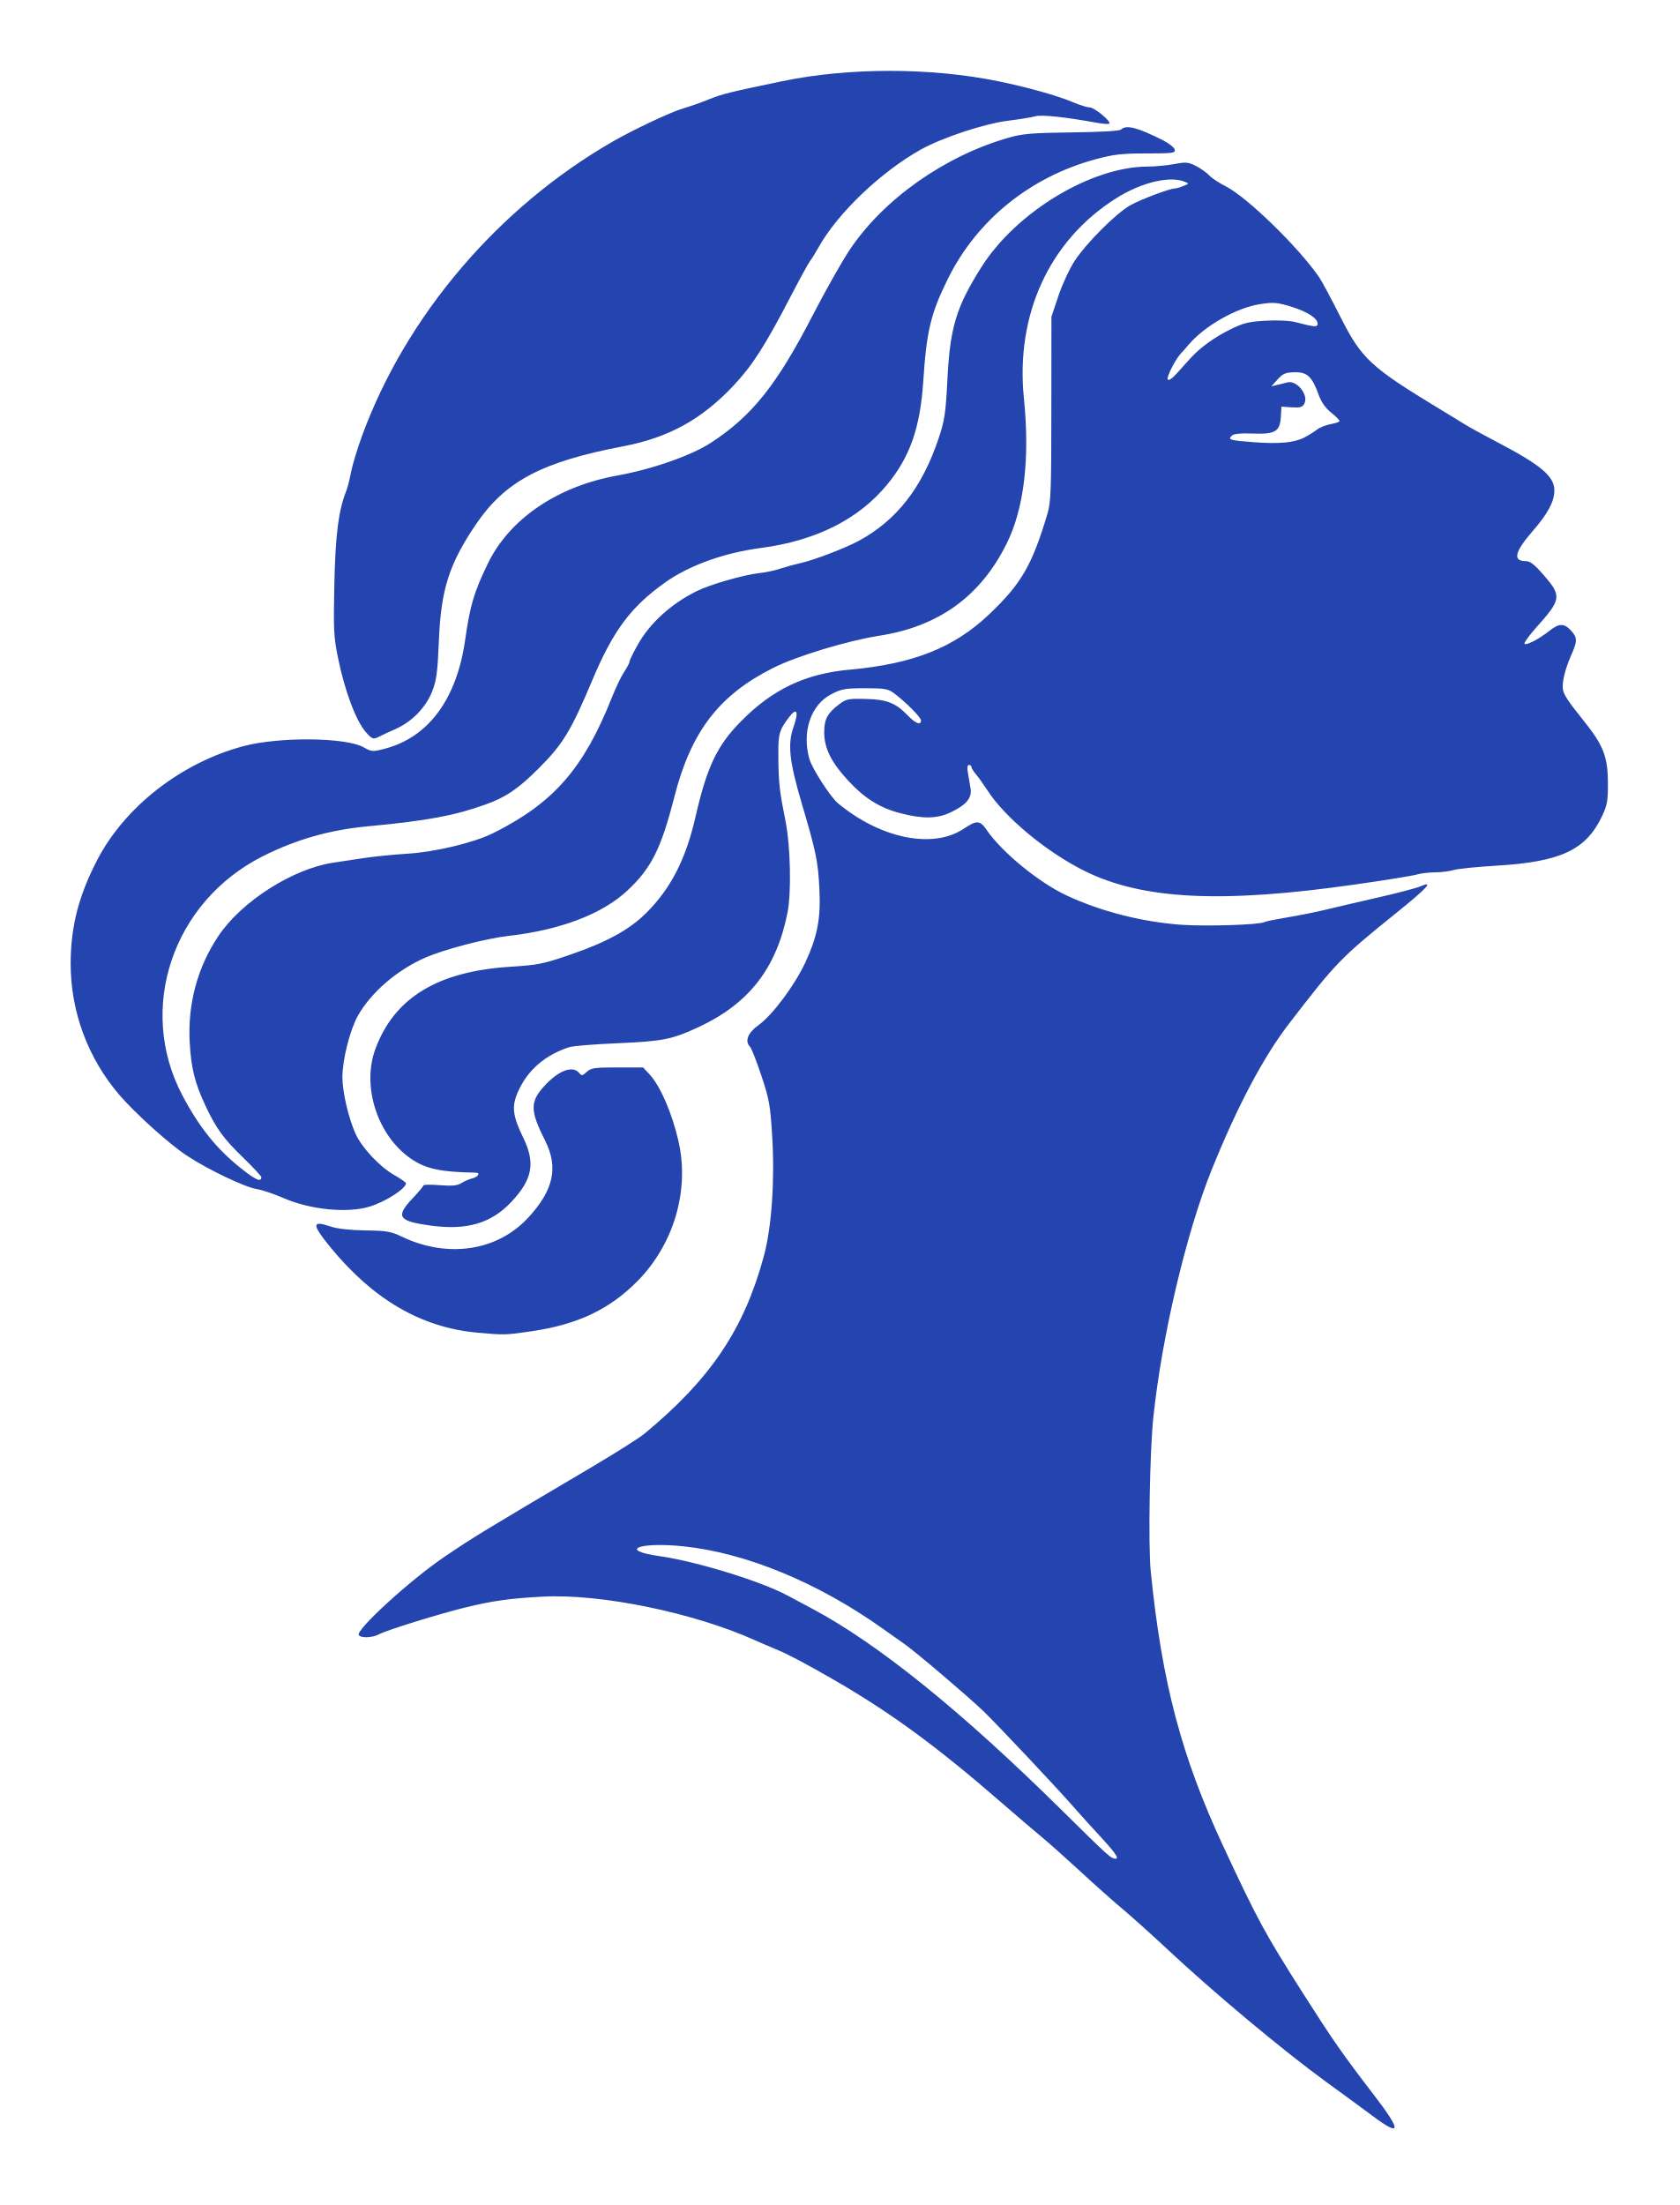
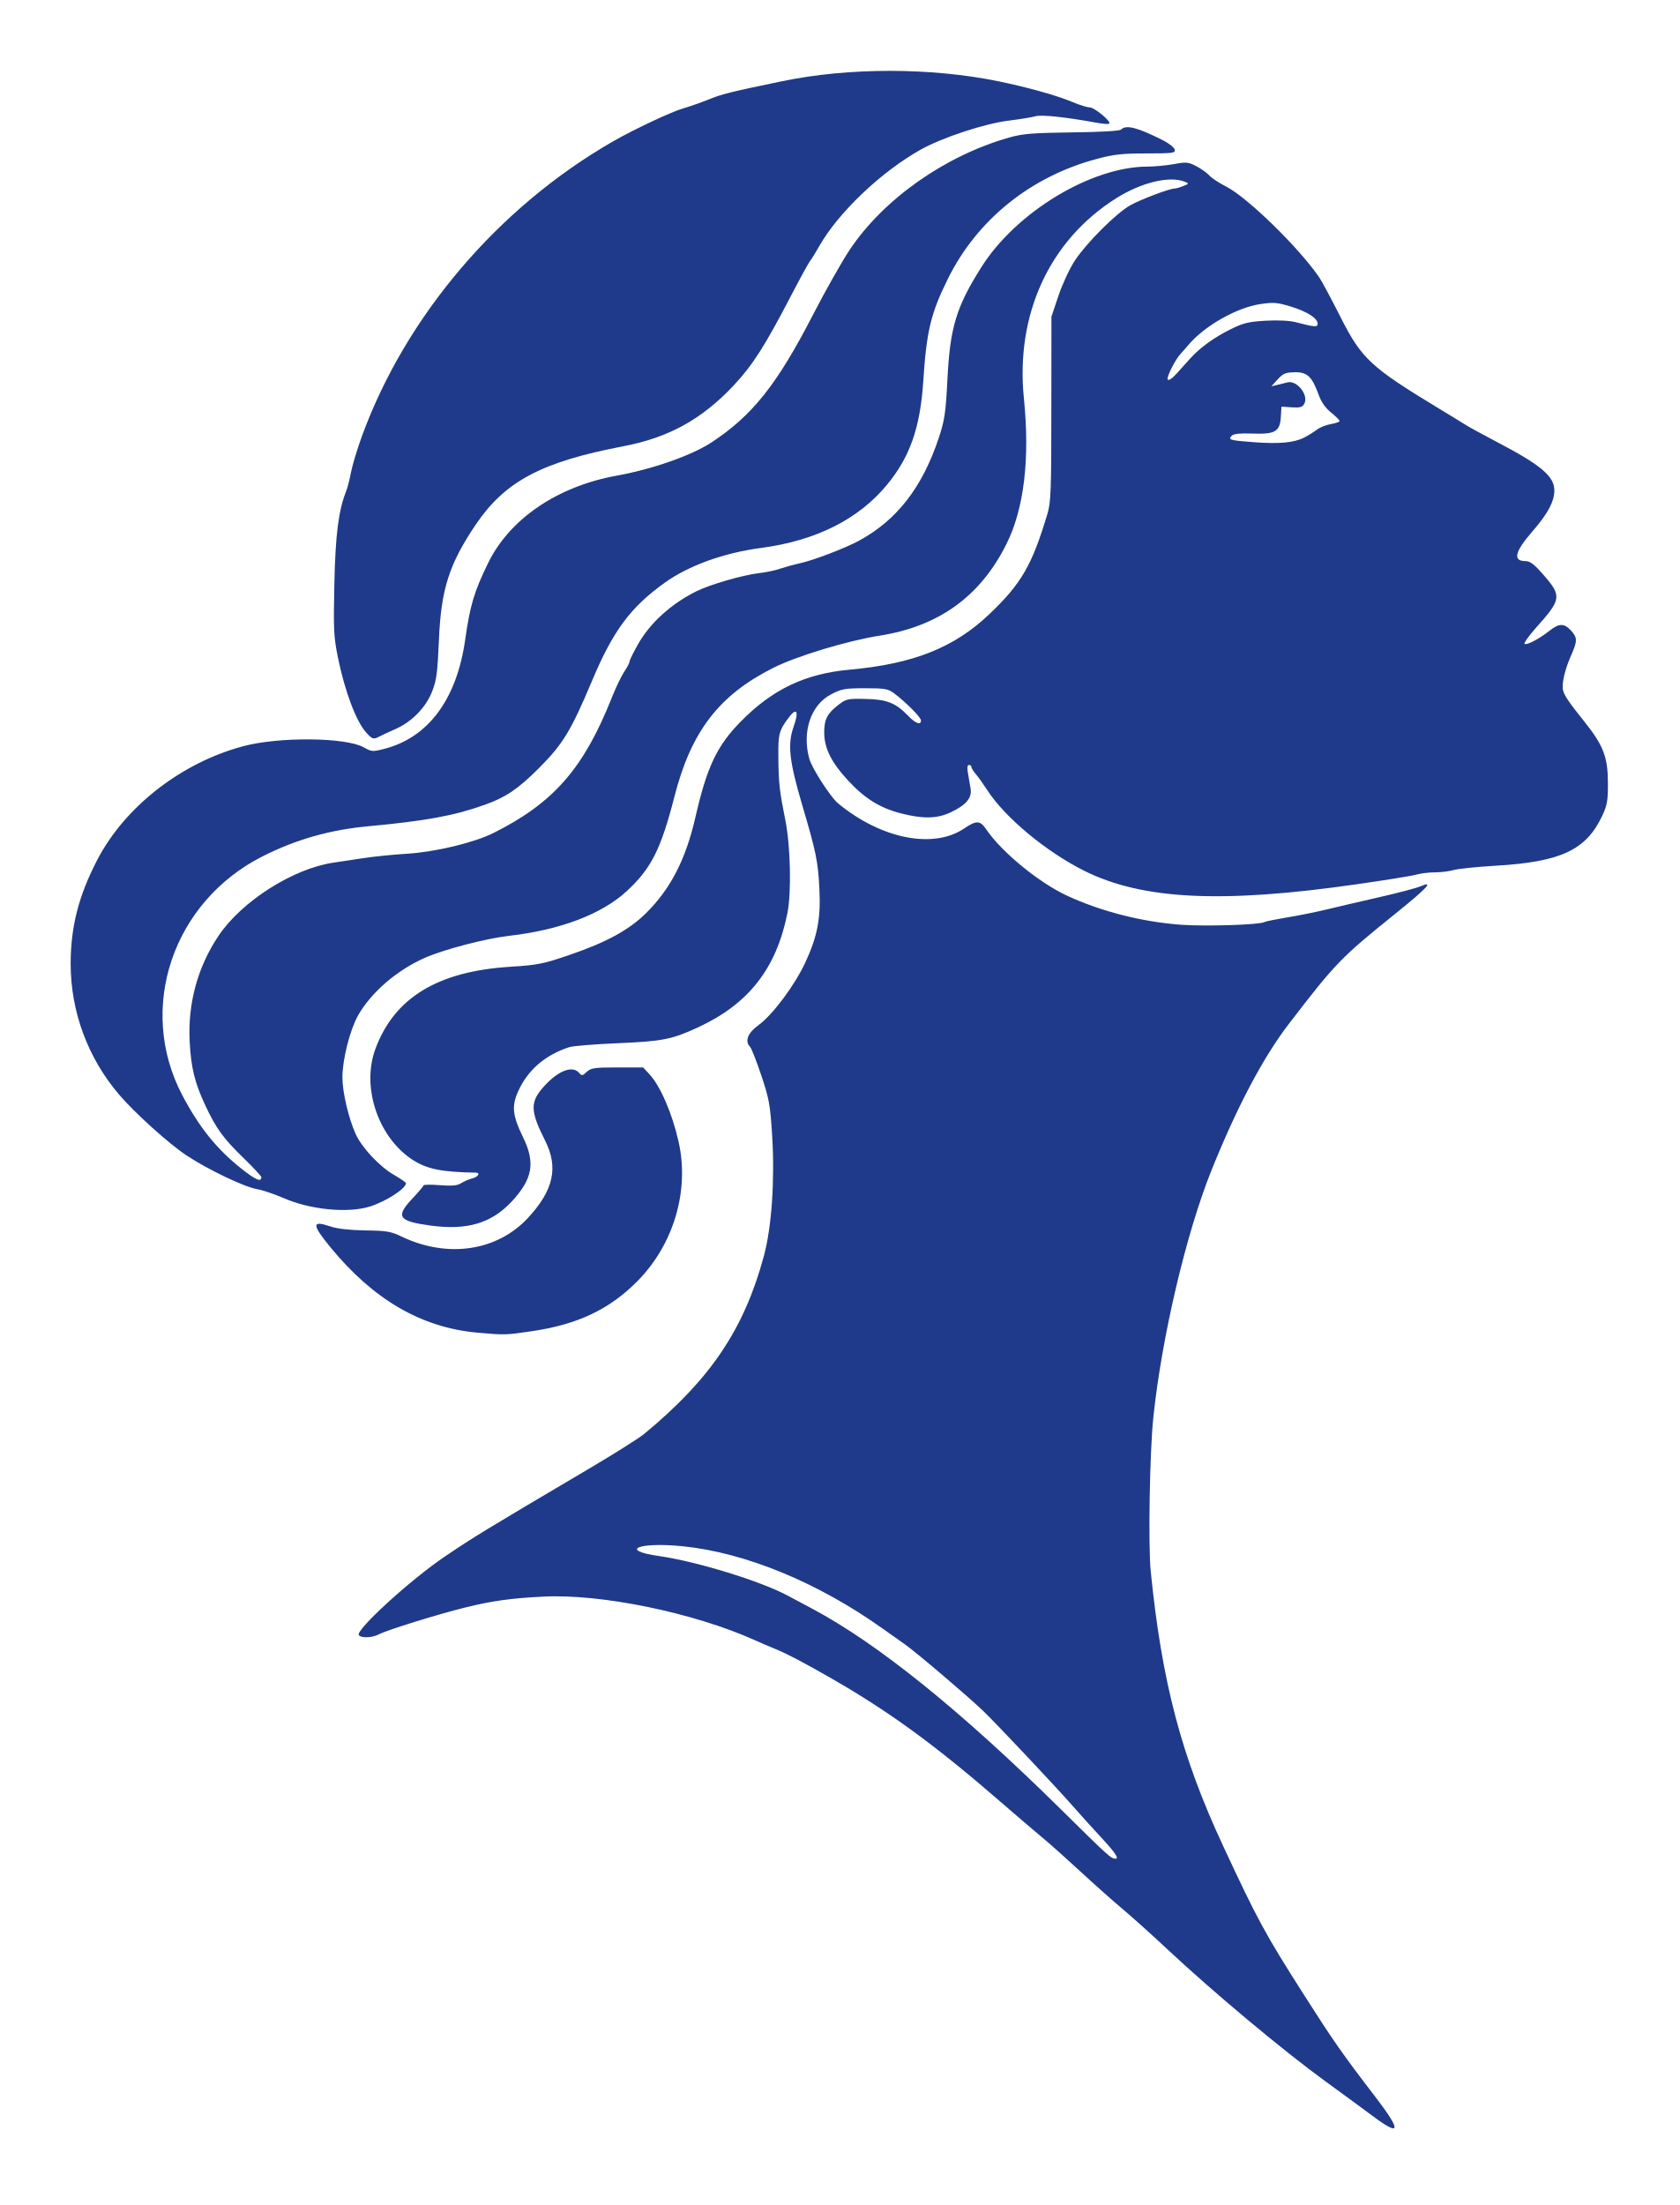
<svg xmlns="http://www.w3.org/2000/svg" viewBox="0 0 191.5 251.5" width="192" height="252">
  <g transform="translate(0.00,0.00)">
-     <path fill="#2445B0" fill-rule="evenodd" d="M156.46,241.30C155.41,240.52 153.05,238.78 151.21,237.45C146.32,233.90 138.35,227.24 133.04,222.27C131.34,220.68 129.07,218.64 128.01,217.75C126.94,216.86 124.79,214.94 123.22,213.49C121.66,212.05 119.70,210.30 118.88,209.62C118.05,208.94 115.95,207.14 114.21,205.63C106.72,199.12 101.40,195.23 94.77,191.43C91.65,189.64 89.83,188.68 88.45,188.11C87.58,187.75 86.54,187.30 86.12,187.11C79.16,183.96 68.50,181.76 61.88,182.11C58.18,182.30 56.08,182.59 52.97,183.36C49.88,184.12 44.07,185.93 43.21,186.39C42.44,186.81 41.10,186.87 40.87,186.49C40.51,185.90 46.72,180.23 50.62,177.58C54.11,175.22 55.09,174.63 67.38,167.37C70.12,165.75 72.86,164.02 73.46,163.52C81.00,157.29 84.83,151.60 87.08,143.25C87.97,139.96 88.34,134.58 88.02,129.50C87.80,125.99 87.68,125.34 86.78,122.65C86.23,121.01 85.66,119.56 85.51,119.41C84.87,118.77 85.23,117.81 86.46,116.93C88.06,115.78 90.60,112.38 91.82,109.75C93.19,106.78 93.58,104.76 93.41,101.38C93.26,98.25 93.03,97.16 91.43,91.75C89.97,86.79 89.76,84.90 90.47,82.89C91.09,81.14 90.84,80.63 89.95,81.80C88.81,83.31 88.70,83.70 88.73,86.34C88.75,89.28 88.86,90.22 89.54,93.62C90.12,96.54 90.23,101.78 89.77,104.12C88.50,110.47 85.36,114.49 79.59,117.17C76.58,118.56 75.53,118.77 70.38,118.99C67.76,119.10 65.29,119.30 64.87,119.44C62.14,120.33 60.17,122.02 59.07,124.43C58.28,126.16 58.39,127.22 59.63,129.77C61.03,132.65 60.69,134.50 58.29,137.07C55.98,139.53 53.22,140.35 49.08,139.79C45.37,139.29 45.02,138.78 47.00,136.69C47.68,135.97 48.24,135.30 48.25,135.21C48.25,135.11 49.09,135.10 50.11,135.18C51.53,135.29 52.12,135.23 52.55,134.95C52.87,134.75 53.43,134.50 53.81,134.41C54.50,134.24 54.78,133.75 54.19,133.75C50.25,133.69 48.53,133.33 46.83,132.17C43.00,129.54 41.17,123.91 42.77,119.62C44.93,113.80 49.86,110.80 58.11,110.27C61.31,110.07 61.92,109.94 64.90,108.92C69.12,107.48 71.72,106.06 73.66,104.13C76.45,101.35 78.16,98.03 79.26,93.25C80.57,87.50 81.72,85.06 84.44,82.30C88.06,78.62 91.79,76.84 96.88,76.38C104.15,75.72 108.79,73.87 112.82,70.03C116.46,66.56 117.67,64.46 119.42,58.62C119.82,57.29 119.87,55.99 119.87,46.62L119.88,36.12L120.69,33.71C121.14,32.38 121.98,30.58 122.56,29.71C123.90,27.68 127.30,24.29 128.88,23.41C130.06,22.75 133.37,21.50 133.94,21.50C134.09,21.50 134.53,21.38 134.92,21.22C135.58,20.96 135.59,20.93 135.12,20.74C133.38,20.02 130.14,20.80 127.24,22.63C119.66,27.42 115.77,35.86 116.74,45.43C117.44,52.31 116.76,58.02 114.76,62.03C111.77,68.03 107.03,71.45 100.25,72.51C96.57,73.09 90.83,74.83 88.14,76.18C81.95,79.29 78.77,83.44 76.87,90.88C75.35,96.82 74.23,99.06 71.46,101.62C68.61,104.26 63.87,106.07 58.01,106.74C55.32,107.05 50.58,108.29 48.38,109.26C45.20,110.67 42.27,113.20 40.78,115.83C39.86,117.46 39.00,120.87 39.00,122.88C39.00,124.54 39.68,127.46 40.49,129.30C41.19,130.87 43.23,133.06 44.89,134.01C45.64,134.44 46.25,134.86 46.25,134.96C46.23,135.59 43.92,137.07 42.09,137.63C39.54,138.40 35.29,137.97 32.26,136.64C31.22,136.19 29.87,135.73 29.25,135.63C27.85,135.40 23.71,133.43 21.24,131.80C19.28,130.52 15.36,126.99 13.56,124.89C9.96,120.69 8.00,115.39 8.00,109.90C8.01,105.67 8.92,102.14 11.05,98.05C14.21,91.99 20.64,86.99 27.69,85.11C31.78,84.02 39.39,84.09 41.43,85.24C42.34,85.75 42.44,85.76 43.83,85.40C48.82,84.10 52.04,79.73 53.00,73.00C53.56,69.07 54.01,67.54 55.58,64.30C58.03,59.21 63.50,55.48 70.30,54.25C74.35,53.52 78.78,51.97 81.07,50.48C85.75,47.42 88.57,43.88 92.67,35.92C94.09,33.17 95.97,29.84 96.85,28.52C100.72,22.71 107.73,17.77 115.05,15.69C116.59,15.25 117.70,15.16 122.22,15.10C125.61,15.06 127.66,14.94 127.83,14.77C128.40,14.20 129.72,14.54 132.62,16.01C133.31,16.36 133.91,16.84 133.95,17.08C134.03,17.46 133.71,17.50 130.71,17.50C127.93,17.50 126.98,17.61 125.01,18.14C117.50,20.15 111.40,25.07 108.07,31.80C106.12,35.73 105.63,37.78 105.26,43.50C104.91,48.80 103.73,52.15 101.11,55.31C97.85,59.25 93.00,61.67 86.75,62.50C82.50,63.06 78.49,64.51 75.75,66.48C71.86,69.27 69.88,71.94 67.49,77.62C65.08,83.35 64.15,84.89 61.39,87.64C59.05,89.98 57.63,90.95 55.25,91.79C51.75,93.04 48.56,93.63 41.88,94.25C37.54,94.66 33.74,95.74 29.92,97.66C19.63,102.85 15.53,115.03 20.74,124.93C22.67,128.59 24.67,131.07 27.47,133.29C29.13,134.60 29.75,134.87 29.75,134.26C29.75,134.15 28.84,133.17 27.73,132.09C25.41,129.84 24.60,128.72 23.36,126.08C22.16,123.51 21.74,121.82 21.58,118.88C21.34,114.49 22.47,110.32 24.86,106.75C27.50,102.80 33.38,99.06 38.00,98.39C38.62,98.30 40.14,98.07 41.38,97.88C42.61,97.69 44.84,97.47 46.32,97.38C49.60,97.18 54.03,96.12 56.27,94.99C63.10,91.57 66.53,87.64 69.74,79.55C70.20,78.40 70.83,77.08 71.16,76.60C71.48,76.12 71.75,75.61 71.75,75.47C71.75,75.32 72.16,74.48 72.66,73.59C74.04,71.10 76.45,68.90 79.38,67.44C80.90,66.68 84.70,65.58 86.53,65.37C87.27,65.29 88.33,65.07 88.88,64.88C89.42,64.70 90.49,64.40 91.25,64.23C92.79,63.89 96.35,62.52 97.88,61.70C102.25,59.34 105.15,55.60 107.04,49.92C107.70,47.91 107.82,47.10 108.01,43.38C108.31,37.35 109.00,35.05 111.89,30.47C115.85,24.19 124.42,19.01 130.85,19.00C131.66,19.00 133.01,18.87 133.85,18.72C135.24,18.46 135.49,18.48 136.38,18.94C136.93,19.22 137.60,19.70 137.88,20.00C138.15,20.31 139.01,20.87 139.78,21.26C142.22,22.50 148.06,28.19 150.42,31.62C150.71,32.04 151.81,34.09 152.87,36.19C155.27,40.93 156.30,41.88 164.12,46.62C165.22,47.28 166.52,48.08 167.00,48.38C167.48,48.69 169.11,49.58 170.62,50.37C175.73,53.04 177.25,54.32 177.25,55.94C177.25,57.20 176.51,58.59 174.74,60.62C172.72,62.95 172.48,64.00 173.97,64.00C174.50,64.00 174.97,64.36 176.08,65.65C178.11,67.99 178.05,68.38 175.15,71.61C174.34,72.52 173.76,73.34 173.85,73.43C174.06,73.64 175.53,72.87 176.70,71.94C177.79,71.08 178.36,71.07 179.14,71.91C179.90,72.74 179.90,73.09 179.14,74.81C178.48,76.30 178.11,77.84 178.22,78.61C178.32,79.24 178.81,79.98 180.63,82.25C182.83,84.99 183.35,86.32 183.36,89.25C183.37,91.31 183.29,91.81 182.72,93.03C180.88,96.95 178.01,98.30 170.62,98.74C168.42,98.87 166.23,99.09 165.75,99.24C165.27,99.38 164.31,99.50 163.62,99.50C162.94,99.50 161.98,99.62 161.50,99.76C161.02,99.90 157.93,100.40 154.62,100.87C139.29,103.07 130.24,102.62 123.62,99.32C119.28,97.15 114.57,93.24 112.56,90.12C112.12,89.44 111.53,88.61 111.25,88.29C110.98,87.97 110.75,87.60 110.75,87.48C110.75,87.35 110.63,87.25 110.47,87.25C110.29,87.25 110.25,87.56 110.35,88.13C110.43,88.61 110.57,89.40 110.65,89.89C110.85,91.00 110.19,91.80 108.38,92.66C106.82,93.39 105.23,93.42 102.67,92.76C100.33,92.16 98.57,91.07 96.68,89.02C94.78,86.97 93.99,85.38 93.96,83.61C93.95,82.05 94.30,81.37 95.64,80.35C96.47,79.72 96.69,79.67 98.67,79.72C101.10,79.77 102.11,80.17 103.49,81.60C104.37,82.52 105.00,82.76 105.00,82.17C105.00,81.82 103.25,80.06 101.91,79.06C101.24,78.57 100.86,78.50 98.62,78.50C96.35,78.50 95.95,78.57 94.76,79.19C92.44,80.38 91.40,83.45 92.26,86.54C92.56,87.63 94.68,90.92 95.53,91.62C100.41,95.67 106.40,96.87 109.90,94.51C111.34,93.54 111.74,93.56 112.46,94.62C114.21,97.19 118.43,100.65 121.62,102.14C125.55,103.97 130.25,105.16 134.72,105.48C137.62,105.68 143.67,105.48 144.18,105.17C144.30,105.09 145.46,104.86 146.76,104.64C148.06,104.43 150.03,104.03 151.12,103.77C152.22,103.50 154.93,102.87 157.12,102.37C159.32,101.87 161.49,101.30 161.93,101.11C163.57,100.41 162.84,101.21 159.07,104.25C152.88,109.24 152.29,109.85 146.99,116.75C144.04,120.59 141.07,126.20 138.13,133.50C135.26,140.65 132.48,152.41 131.51,161.62C131.09,165.55 130.91,176.28 131.21,179.25C132.49,191.93 134.71,200.35 139.50,210.62C143.40,219.00 144.25,220.56 148.67,227.50C152.02,232.76 153.12,234.33 156.69,238.98C159.87,243.12 159.80,243.80 156.46,241.30ZM127.04,211.30C126.76,210.91 125.99,210.03 125.33,209.33C124.67,208.63 123.35,207.17 122.40,206.09C120.46,203.87 113.64,196.63 112.12,195.17C110.38,193.50 104.40,188.41 103.11,187.51C102.43,187.03 101.31,186.24 100.62,185.75C93.24,180.50 85.02,177.11 77.88,176.37C72.79,175.85 70.44,176.82 75.17,177.49C79.42,178.10 86.67,180.33 89.75,181.97C89.96,182.08 91.25,182.77 92.62,183.50C100.09,187.48 109.58,195.14 120.94,206.35C126.47,211.81 126.67,211.99 127.20,212.00C127.44,212.00 127.39,211.79 127.04,211.30ZM54.38,152.00C48.01,151.42 42.54,148.24 37.64,142.27C35.49,139.65 35.49,139.16 37.64,139.89C38.40,140.15 39.81,140.31 41.60,140.34C44.04,140.37 44.54,140.46 45.75,141.04C50.99,143.55 56.65,142.71 60.18,138.90C63.09,135.76 63.66,133.16 62.13,130.11C60.39,126.67 60.38,125.66 62.07,123.83C63.67,122.09 65.27,121.50 66.01,122.38C66.29,122.72 66.39,122.71 66.87,122.26C67.35,121.81 67.74,121.75 70.35,121.75L73.30,121.75L74.00,122.50C75.26,123.85 76.60,126.93 77.34,130.18C78.62,135.78 76.80,141.95 72.63,146.15C69.45,149.36 65.80,151.08 60.58,151.84C57.61,152.28 57.48,152.28 54.38,152.00ZM41.72,83.56C40.57,82.29 39.28,78.87 38.49,75.00C38.01,72.63 37.97,71.82 38.08,66.62C38.20,60.98 38.56,58.17 39.45,55.97C39.59,55.61 39.83,54.67 39.98,53.87C40.13,53.08 40.69,51.21 41.24,49.71C46.26,36.01 56.80,23.64 69.83,16.15C72.23,14.77 76.48,12.77 77.85,12.37C78.62,12.15 79.93,11.69 80.76,11.35C82.32,10.72 83.16,10.51 89.13,9.27C96.77,7.68 106.13,7.69 113.88,9.28C117.22,9.97 120.53,10.90 122.29,11.64C123.09,11.98 123.96,12.25 124.25,12.25C124.78,12.25 126.73,13.86 126.48,14.10C126.40,14.18 125.73,14.13 124.98,13.99C121.48,13.35 118.71,13.06 118.06,13.26C117.68,13.37 116.31,13.60 115.00,13.76C112.25,14.10 107.43,15.69 104.98,17.06C100.44,19.60 95.54,24.27 93.37,28.12C92.98,28.81 92.53,29.54 92.36,29.75C92.19,29.96 91.24,31.69 90.25,33.59C87.19,39.48 85.80,41.66 83.58,44.02C79.95,47.86 76.21,49.91 71.05,50.90C61.68,52.69 57.53,54.91 54.18,59.88C51.17,64.35 50.25,67.24 50.01,73.00C49.85,76.74 49.74,77.59 49.23,78.88C48.50,80.73 46.90,82.35 45.00,83.18C44.24,83.51 43.43,83.89 43.19,84.02C42.55,84.36 42.40,84.32 41.72,83.56ZM148.75,49.89C149.23,49.64 149.88,49.23 150.19,48.99C150.51,48.74 151.21,48.47 151.76,48.37C152.30,48.28 152.75,48.12 152.75,48.02C152.75,47.92 152.31,47.48 151.78,47.05C151.13,46.53 150.66,45.86 150.36,45.02C149.61,42.95 149.06,42.43 147.63,42.46C146.60,42.48 146.30,42.60 145.69,43.27L144.97,44.06L145.61,43.91C145.96,43.82 146.51,43.69 146.82,43.61C147.89,43.35 149.25,45.07 148.73,46.04C148.51,46.45 148.26,46.52 147.29,46.46L146.12,46.38L146.05,47.57C145.94,49.24 145.40,49.55 142.78,49.45C141.44,49.40 140.67,49.48 140.46,49.69C139.99,50.16 140.23,50.23 142.89,50.43C145.87,50.66 147.57,50.50 148.75,49.89ZM135.72,40.88C136.84,39.64 138.47,38.47 140.31,37.56C141.79,36.83 142.38,36.69 144.33,36.58C145.72,36.50 147.07,36.57 147.75,36.75C149.91,37.31 150.25,37.34 150.25,36.92C150.25,36.30 149.04,35.53 147.17,34.96C145.61,34.49 145.21,34.46 143.67,34.69C140.97,35.11 137.32,37.19 135.52,39.33C135.18,39.73 134.79,40.18 134.63,40.34C134.03,40.97 132.99,43.02 133.14,43.28C133.25,43.45 133.65,43.18 134.18,42.59C134.65,42.06 135.35,41.29 135.72,40.88Z" />
+     <path fill="#1F3A8A" fill-rule="evenodd" d="M156.46,241.30C155.41,240.52 153.05,238.78 151.21,237.45C146.32,233.90 138.35,227.24 133.04,222.27C131.34,220.68 129.07,218.64 128.01,217.75C126.94,216.86 124.79,214.94 123.22,213.49C121.66,212.05 119.70,210.30 118.88,209.62C118.05,208.94 115.95,207.14 114.21,205.63C106.72,199.12 101.40,195.23 94.77,191.43C91.65,189.64 89.83,188.68 88.45,188.11C87.58,187.75 86.54,187.30 86.12,187.11C79.16,183.96 68.50,181.76 61.88,182.11C58.18,182.30 56.08,182.59 52.97,183.36C49.88,184.12 44.07,185.93 43.21,186.39C42.44,186.81 41.10,186.87 40.87,186.49C40.51,185.90 46.72,180.23 50.62,177.58C54.11,175.22 55.09,174.63 67.38,167.37C70.12,165.75 72.86,164.02 73.46,163.52C81.00,157.29 84.83,151.60 87.08,143.25C87.97,139.96 88.34,134.58 88.02,129.50C87.80,125.99 87.68,125.34 86.78,122.65C86.23,121.01 85.66,119.56 85.51,119.41C84.87,118.77 85.23,117.81 86.46,116.93C88.06,115.78 90.60,112.38 91.82,109.75C93.19,106.78 93.58,104.76 93.41,101.38C93.26,98.25 93.03,97.16 91.43,91.75C89.97,86.79 89.76,84.90 90.47,82.89C91.09,81.14 90.84,80.63 89.95,81.80C88.81,83.31 88.70,83.70 88.73,86.34C88.75,89.28 88.86,90.22 89.54,93.62C90.12,96.54 90.23,101.78 89.77,104.12C88.50,110.47 85.36,114.49 79.59,117.17C76.58,118.56 75.53,118.77 70.38,118.99C67.76,119.10 65.29,119.30 64.87,119.44C62.14,120.33 60.17,122.02 59.07,124.43C58.28,126.16 58.39,127.22 59.63,129.77C61.03,132.65 60.69,134.50 58.29,137.07C55.98,139.53 53.22,140.35 49.08,139.79C45.37,139.29 45.02,138.78 47.00,136.69C47.68,135.97 48.24,135.30 48.25,135.21C48.25,135.11 49.09,135.10 50.11,135.18C51.53,135.29 52.12,135.23 52.55,134.95C52.87,134.75 53.43,134.50 53.81,134.41C54.50,134.24 54.78,133.75 54.19,133.75C50.25,133.69 48.53,133.33 46.83,132.17C43.00,129.54 41.17,123.91 42.77,119.62C44.93,113.80 49.86,110.80 58.11,110.27C61.31,110.07 61.92,109.94 64.90,108.92C69.12,107.48 71.72,106.06 73.66,104.13C76.45,101.35 78.16,98.03 79.26,93.25C80.57,87.50 81.72,85.06 84.44,82.30C88.06,78.62 91.79,76.84 96.88,76.38C104.15,75.72 108.79,73.87 112.82,70.03C116.46,66.56 117.67,64.46 119.42,58.62C119.82,57.29 119.87,55.99 119.87,46.62L119.88,36.12L120.69,33.71C121.14,32.38 121.98,30.58 122.56,29.71C123.90,27.68 127.30,24.29 128.88,23.41C130.06,22.75 133.37,21.50 133.94,21.50C134.09,21.50 134.53,21.38 134.92,21.22C135.58,20.96 135.59,20.93 135.12,20.74C133.38,20.02 130.14,20.80 127.24,22.63C119.66,27.42 115.77,35.86 116.74,45.43C117.44,52.31 116.76,58.02 114.76,62.03C111.77,68.03 107.03,71.45 100.25,72.51C96.57,73.09 90.83,74.83 88.14,76.18C81.95,79.29 78.77,83.44 76.87,90.88C75.35,96.82 74.23,99.06 71.46,101.62C68.61,104.26 63.87,106.07 58.01,106.74C55.32,107.05 50.58,108.29 48.38,109.26C45.20,110.67 42.27,113.20 40.78,115.83C39.86,117.46 39.00,120.87 39.00,122.88C39.00,124.54 39.68,127.46 40.49,129.30C41.19,130.87 43.23,133.06 44.89,134.01C45.64,134.44 46.25,134.86 46.25,134.96C46.23,135.59 43.92,137.07 42.09,137.63C39.54,138.40 35.29,137.97 32.26,136.64C31.22,136.19 29.87,135.73 29.25,135.63C27.85,135.40 23.71,133.43 21.24,131.80C19.28,130.52 15.36,126.99 13.56,124.89C9.96,120.69 8.00,115.39 8.00,109.90C8.01,105.67 8.92,102.14 11.05,98.05C14.21,91.99 20.64,86.99 27.69,85.11C31.78,84.02 39.39,84.09 41.43,85.24C42.34,85.75 42.44,85.76 43.83,85.40C48.82,84.10 52.04,79.73 53.00,73.00C53.56,69.07 54.01,67.54 55.58,64.30C58.03,59.21 63.50,55.48 70.30,54.25C74.35,53.52 78.78,51.97 81.07,50.48C85.75,47.42 88.57,43.88 92.67,35.92C94.09,33.17 95.97,29.84 96.85,28.52C100.72,22.71 107.73,17.77 115.05,15.69C116.59,15.25 117.70,15.16 122.22,15.10C125.61,15.06 127.66,14.94 127.83,14.77C128.40,14.20 129.72,14.54 132.62,16.01C133.31,16.36 133.91,16.84 133.95,17.08C134.03,17.46 133.71,17.50 130.71,17.50C127.93,17.50 126.98,17.61 125.01,18.14C117.50,20.15 111.40,25.07 108.07,31.80C106.12,35.73 105.63,37.78 105.26,43.50C104.91,48.80 103.73,52.15 101.11,55.31C97.85,59.25 93.00,61.67 86.75,62.50C82.50,63.06 78.49,64.51 75.75,66.48C71.86,69.27 69.88,71.94 67.49,77.62C65.08,83.35 64.15,84.89 61.39,87.64C59.05,89.98 57.63,90.95 55.25,91.79C51.75,93.04 48.56,93.63 41.88,94.25C37.54,94.66 33.74,95.74 29.92,97.66C19.63,102.85 15.53,115.03 20.74,124.93C22.67,128.59 24.67,131.07 27.47,133.29C29.13,134.60 29.75,134.87 29.75,134.26C29.75,134.15 28.84,133.17 27.73,132.09C25.41,129.84 24.60,128.72 23.36,126.08C22.16,123.51 21.74,121.82 21.58,118.88C21.34,114.49 22.47,110.32 24.86,106.75C27.50,102.80 33.38,99.06 38.00,98.39C38.62,98.30 40.14,98.07 41.38,97.88C42.61,97.69 44.84,97.47 46.32,97.38C49.60,97.18 54.03,96.12 56.27,94.99C63.10,91.57 66.53,87.64 69.74,79.55C70.20,78.40 70.83,77.08 71.16,76.60C71.48,76.12 71.75,75.61 71.75,75.47C71.75,75.32 72.16,74.48 72.66,73.59C74.04,71.10 76.45,68.90 79.38,67.44C80.90,66.68 84.70,65.58 86.53,65.37C87.27,65.29 88.33,65.07 88.88,64.88C89.42,64.70 90.49,64.40 91.25,64.23C92.79,63.89 96.35,62.52 97.88,61.70C102.25,59.34 105.15,55.60 107.04,49.92C107.70,47.91 107.82,47.10 108.01,43.38C108.31,37.35 109.00,35.05 111.89,30.47C115.85,24.19 124.42,19.01 130.85,19.00C131.66,19.00 133.01,18.87 133.85,18.72C135.24,18.46 135.49,18.48 136.38,18.94C136.93,19.22 137.60,19.70 137.88,20.00C138.15,20.31 139.01,20.87 139.78,21.26C142.22,22.50 148.06,28.19 150.42,31.62C150.71,32.04 151.81,34.09 152.87,36.19C155.27,40.93 156.30,41.88 164.12,46.62C165.22,47.28 166.52,48.08 167.00,48.38C167.48,48.69 169.11,49.58 170.62,50.37C175.73,53.04 177.25,54.32 177.25,55.94C177.25,57.20 176.51,58.59 174.74,60.62C172.72,62.95 172.48,64.00 173.97,64.00C174.50,64.00 174.97,64.36 176.08,65.65C178.11,67.99 178.05,68.38 175.15,71.61C174.34,72.52 173.76,73.34 173.85,73.43C174.06,73.64 175.53,72.87 176.70,71.94C177.79,71.08 178.36,71.07 179.14,71.91C179.90,72.74 179.90,73.09 179.14,74.81C178.48,76.30 178.11,77.84 178.22,78.61C178.32,79.24 178.81,79.98 180.63,82.25C182.83,84.99 183.35,86.32 183.36,89.25C183.37,91.31 183.29,91.81 182.72,93.03C180.88,96.95 178.01,98.30 170.62,98.74C168.42,98.87 166.23,99.09 165.75,99.24C165.27,99.38 164.31,99.50 163.62,99.50C162.94,99.50 161.98,99.62 161.50,99.76C161.02,99.90 157.93,100.40 154.62,100.87C139.29,103.07 130.24,102.62 123.62,99.32C119.28,97.15 114.57,93.24 112.56,90.12C112.12,89.44 111.53,88.61 111.25,88.29C110.98,87.97 110.75,87.60 110.75,87.48C110.75,87.35 110.63,87.25 110.47,87.25C110.29,87.25 110.25,87.56 110.35,88.13C110.43,88.61 110.57,89.40 110.65,89.89C110.85,91.00 110.19,91.80 108.38,92.66C106.82,93.39 105.23,93.42 102.67,92.76C100.33,92.16 98.57,91.07 96.68,89.02C94.78,86.97 93.99,85.38 93.96,83.61C93.95,82.05 94.30,81.37 95.64,80.35C96.47,79.72 96.69,79.67 98.67,79.72C101.10,79.77 102.11,80.17 103.49,81.60C104.37,82.52 105.00,82.76 105.00,82.17C105.00,81.82 103.25,80.06 101.91,79.06C101.24,78.57 100.86,78.50 98.62,78.50C96.35,78.50 95.95,78.57 94.76,79.19C92.44,80.38 91.40,83.45 92.26,86.54C92.56,87.63 94.68,90.92 95.53,91.62C100.41,95.67 106.40,96.87 109.90,94.51C111.34,93.54 111.74,93.56 112.46,94.62C114.21,97.19 118.43,100.65 121.62,102.14C125.55,103.97 130.25,105.16 134.72,105.48C137.62,105.68 143.67,105.48 144.18,105.17C144.30,105.09 145.46,104.86 146.76,104.64C148.06,104.43 150.03,104.03 151.12,103.77C152.22,103.50 154.93,102.87 157.12,102.37C159.32,101.87 161.49,101.30 161.93,101.11C163.57,100.41 162.84,101.21 159.07,104.25C152.88,109.24 152.29,109.85 146.99,116.75C144.04,120.59 141.07,126.20 138.13,133.50C135.26,140.65 132.48,152.41 131.51,161.62C131.09,165.55 130.91,176.28 131.21,179.25C132.49,191.93 134.71,200.35 139.50,210.62C143.40,219.00 144.25,220.56 148.67,227.50C152.02,232.76 153.12,234.33 156.69,238.98C159.87,243.12 159.80,243.80 156.46,241.30ZM127.04,211.30C126.76,210.91 125.99,210.03 125.33,209.33C124.67,208.63 123.35,207.17 122.40,206.09C120.46,203.87 113.64,196.63 112.12,195.17C110.38,193.50 104.40,188.41 103.11,187.51C102.43,187.03 101.31,186.24 100.62,185.75C93.24,180.50 85.02,177.11 77.88,176.37C72.79,175.85 70.44,176.82 75.17,177.49C79.42,178.10 86.67,180.33 89.75,181.97C89.96,182.08 91.25,182.77 92.62,183.50C100.09,187.48 109.58,195.14 120.94,206.35C126.47,211.81 126.67,211.99 127.20,212.00C127.44,212.00 127.39,211.79 127.04,211.30ZM54.38,152.00C48.01,151.42 42.54,148.24 37.64,142.27C35.49,139.65 35.49,139.16 37.64,139.89C38.40,140.15 39.81,140.31 41.60,140.34C44.04,140.37 44.54,140.46 45.75,141.04C50.99,143.55 56.65,142.71 60.18,138.90C63.09,135.76 63.66,133.16 62.13,130.11C60.39,126.67 60.38,125.66 62.07,123.83C63.67,122.09 65.27,121.50 66.01,122.38C66.29,122.72 66.39,122.71 66.87,122.26C67.35,121.81 67.74,121.75 70.35,121.75L73.30,121.75L74.00,122.50C75.26,123.85 76.60,126.93 77.34,130.18C78.62,135.78 76.80,141.95 72.63,146.15C69.45,149.36 65.80,151.08 60.58,151.84C57.61,152.28 57.48,152.28 54.38,152.00ZM41.72,83.56C40.57,82.29 39.28,78.87 38.49,75.00C38.01,72.63 37.97,71.82 38.08,66.62C38.20,60.98 38.56,58.17 39.45,55.97C39.59,55.61 39.83,54.67 39.98,53.87C40.13,53.08 40.69,51.21 41.24,49.71C46.26,36.01 56.80,23.64 69.83,16.15C72.23,14.77 76.48,12.77 77.85,12.37C78.62,12.15 79.93,11.69 80.76,11.35C82.32,10.72 83.16,10.51 89.13,9.27C96.77,7.68 106.13,7.69 113.88,9.28C117.22,9.97 120.53,10.90 122.29,11.64C123.09,11.98 123.96,12.25 124.25,12.25C124.78,12.25 126.73,13.86 126.48,14.10C126.40,14.18 125.73,14.13 124.98,13.99C121.48,13.35 118.71,13.06 118.06,13.26C117.68,13.37 116.31,13.60 115.00,13.76C112.25,14.10 107.43,15.69 104.98,17.06C100.44,19.60 95.54,24.27 93.37,28.12C92.98,28.81 92.53,29.54 92.36,29.75C92.19,29.96 91.24,31.69 90.25,33.59C87.19,39.48 85.80,41.66 83.58,44.02C79.95,47.86 76.21,49.91 71.05,50.90C61.68,52.69 57.53,54.91 54.18,59.88C51.17,64.35 50.25,67.24 50.01,73.00C49.85,76.74 49.74,77.59 49.23,78.88C48.50,80.73 46.90,82.35 45.00,83.18C44.24,83.51 43.43,83.89 43.19,84.02C42.55,84.36 42.40,84.32 41.72,83.56ZM148.75,49.89C149.23,49.64 149.88,49.23 150.19,48.99C150.51,48.74 151.21,48.47 151.76,48.37C152.30,48.28 152.75,48.12 152.75,48.02C152.75,47.92 152.31,47.48 151.78,47.05C151.13,46.53 150.66,45.86 150.36,45.02C149.61,42.95 149.06,42.43 147.63,42.46C146.60,42.48 146.30,42.60 145.69,43.27L144.97,44.06L145.61,43.91C145.96,43.82 146.51,43.69 146.82,43.61C147.89,43.35 149.25,45.07 148.73,46.04C148.51,46.45 148.26,46.52 147.29,46.46L146.12,46.38L146.05,47.57C145.94,49.24 145.40,49.55 142.78,49.45C141.44,49.40 140.67,49.48 140.46,49.69C139.99,50.16 140.23,50.23 142.89,50.43C145.87,50.66 147.57,50.50 148.75,49.89ZM135.72,40.88C136.84,39.64 138.47,38.47 140.31,37.56C141.79,36.83 142.38,36.69 144.33,36.58C145.72,36.50 147.07,36.57 147.75,36.75C149.91,37.31 150.25,37.34 150.25,36.92C150.25,36.30 149.04,35.53 147.17,34.96C145.61,34.49 145.21,34.46 143.67,34.69C140.97,35.11 137.32,37.19 135.52,39.33C135.18,39.73 134.79,40.18 134.63,40.34C134.03,40.97 132.99,43.02 133.14,43.28C133.25,43.45 133.65,43.18 134.18,42.59C134.65,42.06 135.35,41.29 135.72,40.88Z" />
  </g>
</svg>
